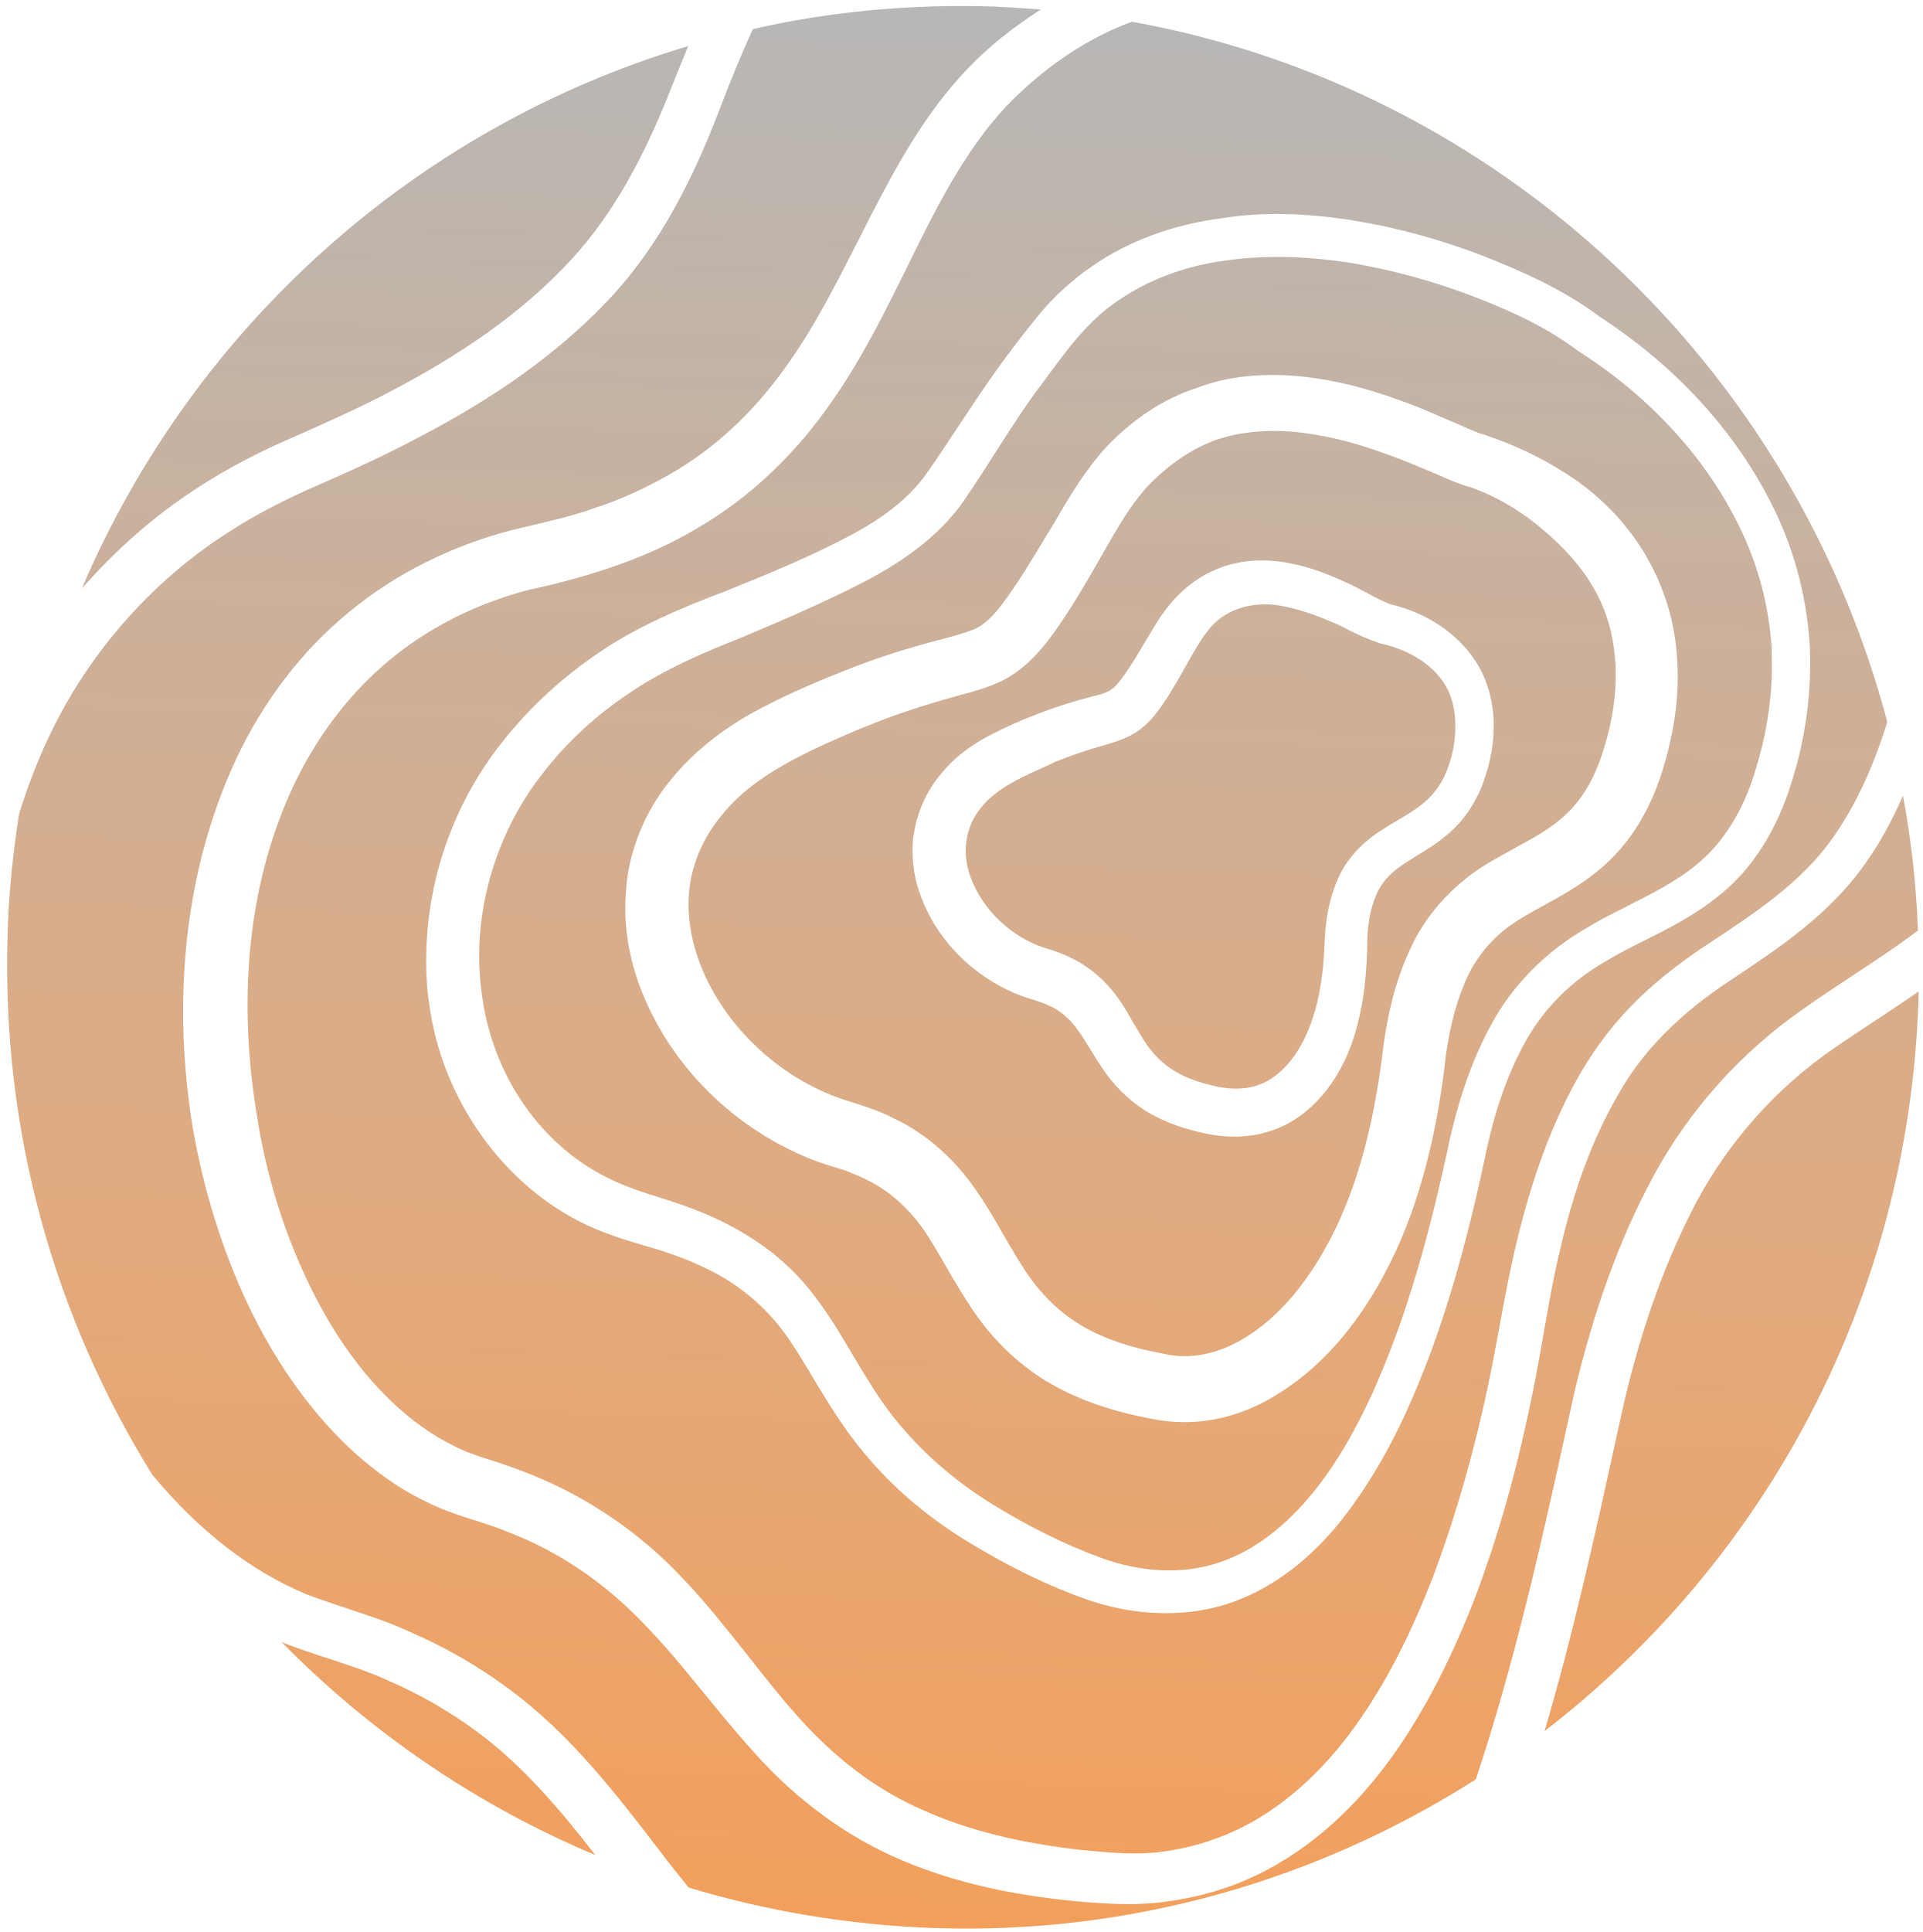
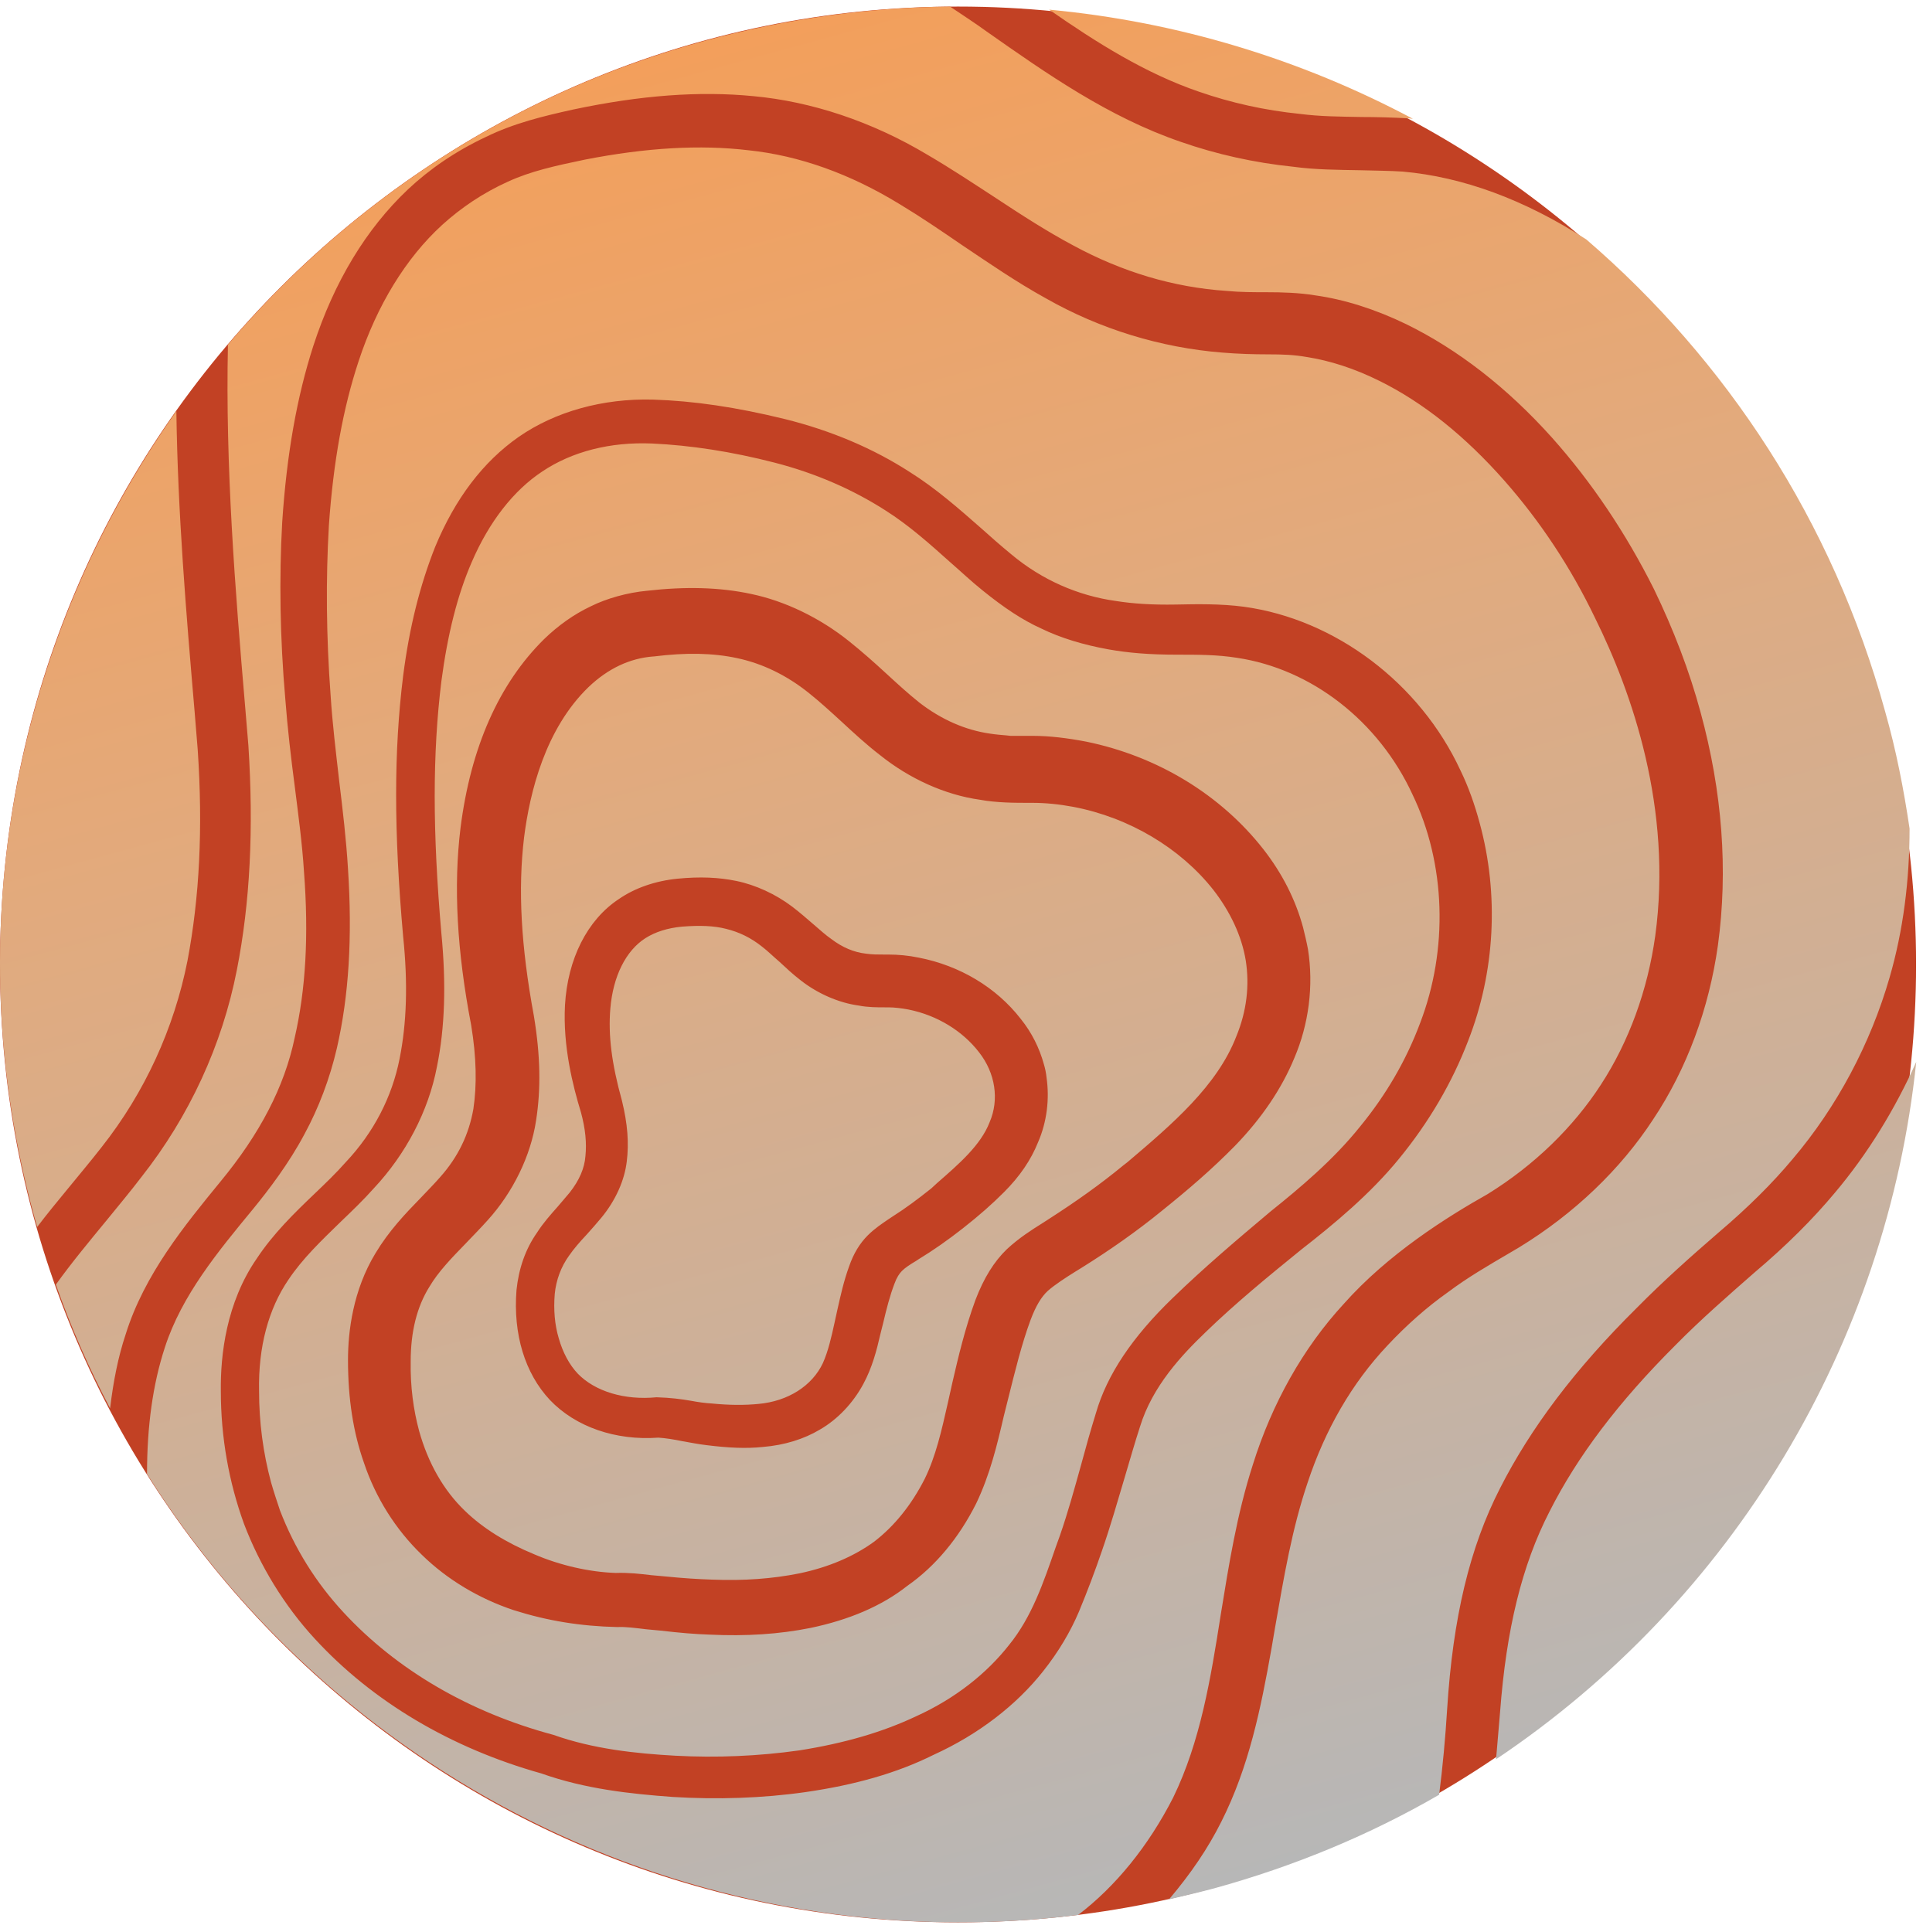
- <svg xmlns="http://www.w3.org/2000/svg" width="210" height="211">
+ <svg xmlns="http://www.w3.org/2000/svg" width="194" height="195" viewBox="0 0 194 195" fill="none">
+   <circle cx="96.682" cy="97.344" r="96.682" fill="#C24124" />
+   <path d="M93.318 149.268C94.439 146.984 95.023 144.388 95.651 141.612L96.1 139.597C96.728 136.865 97.401 134.045 98.433 131.224C99.286 128.985 100.318 127.329 101.619 126.075C102.831 124.955 104.087 124.15 105.164 123.478L105.927 122.985C108.574 121.284 111.042 119.538 113.375 117.612L113.779 117.299C118.266 113.493 122.843 109.598 124.773 104.583C125.805 102.076 126.119 99.479 125.715 96.927C125.311 94.464 124.145 92.001 122.44 89.808C119.119 85.599 113.959 82.509 108.305 81.435C106.869 81.166 105.478 81.032 104.177 81.032H103.907C102.427 81.032 100.587 81.032 98.882 80.718C95.382 80.226 91.792 78.614 88.786 76.196C87.395 75.121 86.138 73.957 84.927 72.838C83.805 71.808 82.728 70.823 81.606 69.928C79.363 68.137 76.939 66.973 74.427 66.435C71.959 65.898 69.222 65.853 65.991 66.256H65.946C63.568 66.435 61.369 67.465 59.395 69.346C55.042 73.554 53.472 79.912 52.888 84.524C52.26 89.763 52.574 95.494 53.875 102.523C54.548 106.598 54.593 109.911 54.1 113.09C53.561 116.672 51.767 120.344 49.209 123.164C48.491 123.97 47.728 124.732 47.01 125.493C45.574 126.97 44.228 128.358 43.331 129.881C42.074 131.895 41.446 134.403 41.446 137.403C41.401 139.91 41.715 142.283 42.298 144.432C43.196 147.656 44.767 150.432 46.92 152.492C48.715 154.238 51.093 155.715 53.92 156.88C56.523 157.999 59.484 158.671 62.132 158.76C63.433 158.715 64.6 158.85 65.722 158.984C66.26 159.029 66.709 159.074 67.202 159.118C68.997 159.297 70.433 159.387 71.824 159.432C75.1 159.566 77.972 159.342 80.664 158.805C83.67 158.178 86.228 157.059 88.247 155.581C90.266 154.014 91.972 151.91 93.318 149.268ZM76.984 146.044C75.279 146.223 73.484 146.134 71.331 145.865C70.523 145.776 69.67 145.596 68.863 145.462C68.01 145.283 67.157 145.149 66.439 145.104C62.132 145.417 58.093 144.029 55.491 141.298C52.978 138.612 51.767 134.672 52.125 130.194C52.35 128.045 53.023 126.075 54.19 124.418C54.818 123.433 55.581 122.582 56.254 121.821C56.702 121.284 57.106 120.836 57.51 120.344C58.452 119.135 58.991 117.926 59.081 116.672C59.215 115.374 59.081 113.941 58.632 112.284C57.824 109.643 56.792 105.613 57.017 101.449C57.286 96.792 59.26 92.852 62.446 90.748C64.061 89.628 66.125 88.912 68.369 88.688C70.657 88.464 72.542 88.554 74.292 88.912C76.266 89.315 78.286 90.255 79.946 91.509C80.709 92.091 81.427 92.718 82.1 93.3C82.728 93.837 83.311 94.374 83.895 94.778C85.016 95.628 86.183 96.121 87.395 96.255C88.023 96.345 88.561 96.345 89.234 96.345H89.638C90.625 96.345 91.657 96.434 92.734 96.658C96.863 97.464 100.542 99.658 103.01 102.837C104.132 104.225 104.895 105.792 105.343 107.404C105.478 107.852 105.568 108.299 105.613 108.747C105.927 110.896 105.657 113.225 104.76 115.284C104.042 117.075 102.92 118.732 101.305 120.344C100.093 121.553 98.882 122.627 97.177 123.97C95.696 125.135 94.17 126.209 92.689 127.105L92.42 127.284C91.882 127.597 91.343 127.955 91.029 128.269C90.76 128.537 90.491 128.94 90.266 129.567C89.818 130.731 89.459 132.119 89.145 133.463L88.831 134.716C88.472 136.283 88.023 138.03 87.125 139.686C86.093 141.612 84.523 143.268 82.728 144.298C81.157 145.238 79.183 145.865 76.984 146.044ZM121.004 9.258C124.234 10.378 127.645 11.139 131.19 11.497C133.254 11.766 135.228 11.766 137.382 11.81C138.907 11.81 140.523 11.855 142.183 11.945C142.318 11.945 142.452 11.99 142.587 11.99C131.324 5.99 118.85 2.184 105.882 0.975C110.638 4.288 115.619 7.423 121.004 9.258ZM101.843 166.014C104.132 163.193 105.298 159.745 106.555 156.118L106.959 154.999C107.766 152.671 108.395 150.387 109.068 147.97C109.561 146.134 110.055 144.388 110.593 142.641C111.715 138.746 114.273 134.94 118.356 131C121.497 127.955 124.818 125.135 128.228 122.269C131.19 119.896 134.555 117.075 137.247 113.717C139.895 110.493 141.914 107.001 143.305 103.285C146.177 95.807 145.907 87.166 142.542 80.181C139.132 72.793 132.356 67.51 124.818 66.391C122.843 66.077 120.959 66.077 118.76 66.077C115.978 66.077 113.869 65.898 111.85 65.54C109.382 65.092 107.093 64.42 105.074 63.435C103.19 62.585 101.305 61.331 99.151 59.585C98.029 58.689 96.997 57.704 95.965 56.809C93.766 54.839 91.702 53.003 89.369 51.525C86.093 49.421 82.324 47.764 78.151 46.69C73.799 45.57 69.67 44.944 65.811 44.764C61.593 44.585 57.734 45.57 54.728 47.585C51.811 49.511 49.343 52.69 47.593 56.764C46.157 60.077 45.17 64.017 44.542 68.763C43.645 76.062 43.645 83.897 44.542 94.195C45.036 99.3 44.901 103.732 44.093 107.673C43.241 112.15 40.952 116.493 37.722 119.941C36.69 121.105 35.523 122.224 34.401 123.299C32.427 125.224 30.542 127.015 29.106 129.164C27.087 132.119 26.055 135.97 26.145 140.403C26.145 143.537 26.549 146.626 27.356 149.626C27.625 150.566 27.94 151.507 28.254 152.447C29.734 156.298 31.888 159.745 34.67 162.745C40.01 168.521 47.324 172.819 55.85 175.103C59.888 176.536 64.151 176.983 68.145 177.207C72.318 177.431 76.536 177.252 80.664 176.67C85.196 175.954 89.055 174.834 92.465 173.222C96.414 171.431 99.6 168.879 101.843 166.014ZM81.786 164.312C78.645 164.939 75.324 165.163 71.6 164.984C70.164 164.939 68.593 164.805 66.664 164.581C66.215 164.536 65.722 164.491 65.228 164.447C64.106 164.312 63.074 164.178 62.311 164.223C58.542 164.133 55.267 163.596 51.856 162.521C48.356 161.357 45.125 159.432 42.568 156.924C39.92 154.372 37.901 151.149 36.734 147.656C35.657 144.611 35.119 141.209 35.119 137.268C35.119 134.403 35.613 130.239 37.901 126.478C39.247 124.239 40.863 122.538 42.478 120.881C43.151 120.165 43.824 119.493 44.407 118.821C46.247 116.762 47.324 114.478 47.773 111.926C48.132 109.508 48.087 106.732 47.548 103.464C46.113 95.986 45.754 89.449 46.472 83.584C47.504 75.39 50.375 68.987 54.907 64.51C56.343 63.122 57.914 62.003 59.619 61.197C61.234 60.391 63.343 59.809 65.273 59.63C69.177 59.182 72.632 59.271 75.773 59.943C79.228 60.659 82.728 62.361 85.645 64.689C86.991 65.764 88.247 66.883 89.414 67.958C90.581 69.032 91.657 70.017 92.779 70.913C94.978 72.614 97.401 73.689 99.914 74.047C100.497 74.136 101.036 74.181 101.574 74.226L101.978 74.271H104.222C105.927 74.271 107.722 74.495 109.606 74.853C116.831 76.33 123.202 80.226 127.51 85.733C129.395 88.151 130.741 90.793 131.504 93.613C131.683 94.33 131.863 95.091 131.997 95.807C132.581 99.479 132.087 103.374 130.606 106.822C129.35 109.866 127.331 112.866 124.638 115.642C122.305 118.015 120.016 119.985 117.234 122.224C114.766 124.239 112.029 126.164 109.157 127.955L108.574 128.314C107.497 128.985 106.465 129.657 105.747 130.284C105.074 130.91 104.536 131.806 103.997 133.239C103.1 135.657 102.427 138.433 101.754 141.119L101.305 142.91C100.632 145.82 99.914 148.82 98.523 151.731C96.773 155.223 94.395 158.089 91.568 160.059C88.965 162.118 85.645 163.506 81.786 164.312ZM10.26 115.777C14.613 110.269 17.574 103.777 18.92 96.971C20.132 90.569 20.491 83.629 19.952 75.659L19.638 71.808C18.786 61.868 17.933 51.705 17.799 41.496C1.645 64.331 -4.503 93.882 3.484 122.896C3.574 123.209 3.664 123.523 3.754 123.836C4.741 122.538 5.773 121.284 6.805 120.03C7.972 118.597 9.183 117.165 10.26 115.777ZM84.209 133.552L84.523 132.119C84.837 130.731 85.151 129.299 85.689 127.821C86.138 126.523 86.766 125.493 87.574 124.687C88.292 123.97 89.055 123.478 89.638 123.075L90.042 122.806C91.388 121.956 92.645 121.015 93.991 119.941L94.574 119.403C96.728 117.523 98.972 115.598 99.869 113.269C100.856 110.986 100.452 108.299 98.792 106.195C97.132 104.046 94.574 102.479 91.702 101.897C90.984 101.762 90.266 101.673 89.638 101.673H89.279C88.516 101.673 87.574 101.673 86.677 101.494C84.657 101.225 82.504 100.285 80.799 98.942C80.036 98.359 79.318 97.688 78.645 97.061C78.016 96.524 77.478 95.986 76.895 95.539C75.773 94.643 74.561 94.061 73.26 93.748C72.049 93.434 70.613 93.389 68.863 93.524C67.382 93.658 66.125 94.061 65.138 94.688C63.164 95.942 61.863 98.538 61.593 101.807C61.369 104.494 61.728 107.359 62.76 111.075C63.343 113.448 63.478 115.374 63.254 117.209C63.029 119.135 62.132 121.15 60.696 122.896C60.202 123.478 59.709 124.06 59.215 124.597C58.542 125.314 57.914 126.03 57.42 126.746C56.613 127.866 56.119 129.209 55.984 130.597C55.85 132.209 55.984 133.731 56.388 135.074C56.792 136.507 57.465 137.761 58.318 138.656C60.068 140.447 63.029 141.343 66.26 141.029C67.696 141.074 68.728 141.209 69.76 141.388C70.478 141.522 71.106 141.612 71.824 141.656C73.619 141.835 75.189 141.835 76.536 141.701C79.542 141.432 81.965 139.865 83.042 137.582C83.581 136.373 83.895 134.985 84.209 133.552ZM23.004 34.78C22.734 47.003 23.722 59.45 24.754 71.495L25.068 75.256C25.606 83.673 25.247 91.061 23.901 97.912C22.42 105.479 19.1 112.687 14.254 118.821C13.132 120.299 11.92 121.732 10.799 123.12C8.959 125.358 7.209 127.463 5.638 129.657C7.164 134 9.004 138.164 11.113 142.149C11.427 139.462 11.92 136.955 12.683 134.672C14.568 128.627 18.651 123.657 22.241 119.269C26.234 114.433 28.702 109.687 29.734 104.762C30.856 99.882 31.17 94.419 30.677 87.972C30.497 85.106 30.093 82.151 29.734 79.285C29.375 76.554 29.017 73.51 28.792 70.555C28.254 64.376 28.164 58.376 28.478 52.734C28.927 45.884 29.959 40.063 31.619 34.914C33.728 28.422 36.959 23.094 41.177 19.109C43.375 17.049 45.978 15.258 49.029 13.825C51.856 12.437 54.818 11.721 57.869 11.049C64.645 9.617 70.568 9.169 76.042 9.706C81.875 10.243 87.978 12.258 93.587 15.616C95.965 17.004 98.254 18.527 100.318 19.87C103.1 21.706 105.657 23.362 108.35 24.795C113.241 27.437 118.401 29.004 123.786 29.362C125.177 29.496 126.568 29.496 127.869 29.496C129.35 29.496 131.1 29.541 132.715 29.81C135.632 30.213 138.773 31.198 141.914 32.72C147.119 35.272 152.1 39.123 156.632 44.182C160.625 48.66 164.081 53.809 166.907 59.45C168.882 63.525 170.497 67.734 171.619 71.898C173.818 79.957 174.401 87.838 173.369 95.404C172.472 101.807 170.228 107.896 166.818 113.001C163.542 118.015 158.875 122.493 153.311 125.896L152.324 126.478C150.036 127.821 148.106 128.94 146.132 130.418C143.978 131.94 141.914 133.776 140.029 135.791C136.439 139.597 133.747 144.253 131.952 149.671C130.382 154.327 129.574 159.118 128.677 164.267L128.318 166.372C127.241 172.461 126.029 178.371 123.247 183.879C121.901 186.565 120.196 189.072 118.042 191.625C117.997 191.669 117.997 191.669 117.952 191.714C119.478 191.356 121.004 190.998 122.529 190.595C130.651 188.356 138.279 185.177 145.234 181.147C145.593 178.327 145.863 175.416 146.042 172.506C146.625 163.238 148.331 156.163 151.382 150.208C154.478 144.119 158.965 138.164 165.157 132.03C167.85 129.299 170.722 126.746 173.414 124.418C176.42 121.866 178.888 119.403 180.907 116.986C185.395 111.702 188.76 105.344 190.689 98.673C192.08 93.882 192.709 88.823 192.709 83.629C192.125 79.689 191.363 75.748 190.241 71.808C184.946 52.555 174.177 36.302 160.087 24.168C153.85 20.139 147.613 17.855 141.555 17.318C140.209 17.228 138.773 17.228 137.292 17.183C135.048 17.139 132.76 17.139 130.472 16.825C126.568 16.422 122.754 15.572 119.164 14.318C111.85 11.81 105.613 7.423 99.555 3.169C98.388 2.318 97.132 1.512 95.875 0.662C87.709 0.751 79.407 1.871 71.151 4.109C51.722 9.393 35.209 20.407 23.004 34.78ZM185.17 120.388C182.927 123.075 180.279 125.717 177.048 128.448C174.446 130.731 171.664 133.149 169.106 135.746C163.318 141.522 159.189 146.984 156.363 152.581C153.581 157.999 152.01 164.447 151.382 172.819C151.247 174.386 151.113 175.998 150.978 177.565C174.895 161.536 190.42 135.612 193.382 107.18C191.228 111.971 188.491 116.448 185.17 120.388ZM123.202 162.924C124.01 157.954 124.818 152.85 126.433 147.835C128.363 141.656 131.504 136.06 135.587 131.627C140.074 126.567 145.997 122.851 150.125 120.523C154.837 117.612 158.786 113.762 161.568 109.464C164.395 105.12 166.279 99.927 167.042 94.464C168.792 81.614 164.709 69.928 160.984 62.406C158.516 57.257 155.42 52.6 151.831 48.526C147.882 44.048 143.664 40.645 139.222 38.451C136.709 37.198 134.196 36.392 131.863 36.033C130.606 35.81 129.484 35.765 127.959 35.765C126.523 35.765 124.952 35.72 123.337 35.586C117.145 35.093 110.997 33.213 105.568 30.123C102.561 28.466 99.779 26.541 97.042 24.706C94.888 23.228 92.914 21.885 90.76 20.586C85.779 17.542 80.664 15.706 75.549 15.168C70.657 14.586 65.228 14.9 59.036 16.109C56.029 16.736 53.561 17.273 51.228 18.348C48.76 19.467 46.561 20.944 44.632 22.691C40.952 26.049 38.036 30.84 36.196 36.436C34.625 41.182 33.638 46.6 33.19 53.048C32.876 58.465 32.92 64.241 33.369 70.241C33.548 73.062 33.907 75.972 34.222 78.748C34.581 81.703 34.94 84.703 35.119 87.703C35.568 94.598 35.209 100.509 33.997 105.792C33.279 108.881 32.157 111.837 30.722 114.478C29.151 117.433 27.132 120.075 25.561 122C22.017 126.299 18.337 130.731 16.632 136.015C15.42 139.731 14.837 143.94 14.837 148.775C34.581 180.118 71.151 197.983 108.798 193.281C112.568 190.416 115.888 186.341 118.401 181.416C121.138 175.774 122.17 169.506 123.202 162.924ZM81.292 180.879C76.895 181.506 72.363 181.64 67.92 181.371C63.613 181.058 59.036 180.565 54.638 178.998C45.529 176.446 37.587 171.745 31.754 165.387C28.702 162.073 26.234 158.044 24.619 153.79C23.093 149.581 22.286 145.059 22.286 140.403C22.241 136.776 22.824 131.493 25.92 127.015C27.581 124.508 29.69 122.448 31.754 120.478C32.831 119.448 33.907 118.418 34.895 117.299C37.722 114.299 39.561 110.717 40.324 106.867C41.042 103.285 41.177 99.255 40.683 94.509C39.741 83.897 39.741 75.793 40.683 68.226C41.311 63.301 42.388 59.047 43.914 55.197C45.933 50.316 48.76 46.6 52.35 44.093C56.029 41.541 60.831 40.197 65.901 40.332C70.029 40.466 74.292 41.093 79.228 42.302C83.895 43.466 88.113 45.257 91.792 47.63C94.439 49.287 96.773 51.346 99.016 53.316C100.004 54.212 101.036 55.107 102.068 55.958C105.119 58.51 108.754 60.122 112.613 60.659C114.318 60.928 116.247 61.062 118.67 61.018C120.734 60.973 123.202 60.928 125.536 61.241C134.734 62.495 143.305 68.943 147.388 77.763C148.196 79.42 148.824 81.211 149.318 83.047C151.292 90.255 150.888 98.091 148.151 105.076C146.536 109.284 144.202 113.269 141.196 116.941C138.279 120.523 134.6 123.567 131.324 126.12C127.959 128.851 124.683 131.537 121.677 134.448C119.254 136.776 116.292 139.91 115.036 144.029C114.497 145.686 114.004 147.432 113.51 149.089C112.792 151.507 112.074 154.014 111.222 156.477C110.504 158.581 109.741 160.596 108.888 162.656C108.036 164.67 106.824 166.73 105.254 168.7C102.561 172.103 98.747 175.058 94.215 177.118C90.536 178.953 86.273 180.162 81.292 180.879Z" fill="url(#paint0_linear)" />
  <defs>
-     <linearGradient y2="0.129" x2="0.838" y1="0.873" x1="0.165" id="paint0_linear">
+     <linearGradient id="paint0_linear" x1="122.576" y1="190.548" x2="71.501" y2="3.986" gradientUnits="userSpaceOnUse">
      <stop stop-color="#B7B7B7" />
-       <stop stop-color="#E2AA7D" offset="0.657" />
-       <stop stop-color="#F39F5B" offset="1" />
+       <stop offset="0.657" stop-color="#E2AA7D" />
+       <stop offset="1" stop-color="#F39F5B" />
    </linearGradient>
  </defs>
-   <g>
-     <rect fill="none" id="canvas_background" height="402" width="582" y="-1" x="-1" />
-   </g>
-   <g>
-     <path transform="rotate(140 105.2374,105.5595) " id="svg_1" fill="url(#paint0_linear)" d="m55.922,132.817c2.734,-0.322 5.44,-1.318 8.336,-2.378l2.098,-0.776c2.855,-1.034 5.818,-2.08 8.989,-2.799c2.537,-0.541 4.647,-0.576 6.546,-0.129c1.725,0.444 3.19,1.113 4.428,1.697l0.892,0.405c3.09,1.408 6.117,2.626 9.229,3.616l0.52,0.183c6.078,1.844 12.29,3.718 17.984,2.525c2.885,-0.535 5.436,-1.776 7.527,-3.643c2.01,-1.815 3.577,-4.324 4.586,-7.164c1.906,-5.494 1.722,-12.003 -0.585,-17.777c-0.59,-1.463 -1.276,-2.808 -2.033,-3.991l-0.157,-0.245c-0.86,-1.347 -1.93,-3.02 -2.636,-4.755c-1.586,-3.473 -2.203,-7.685 -1.747,-11.841c0.171,-1.897 0.502,-3.724 0.818,-5.484c0.286,-1.625 0.558,-3.184 0.722,-4.731c0.328,-3.093 -0.019,-5.981 -0.99,-8.582c-0.945,-2.56 -2.496,-5.076 -4.742,-7.778l-0.026,-0.041c-1.546,-2.058 -3.763,-3.452 -6.625,-4.142c-6.367,-1.485 -13.076,0.824 -17.62,3.004c-5.141,2.508 -10.183,6.162 -15.835,11.477c-3.323,3.007 -6.317,4.995 -9.502,6.415c-3.578,1.616 -7.969,2.141 -12.027,1.473c-1.152,-0.179 -2.289,-0.426 -3.401,-0.631c-2.182,-0.438 -4.23,-0.846 -6.139,-0.767c-2.567,0.042 -5.218,0.944 -7.953,2.707c-2.312,1.433 -4.293,3.113 -5.913,4.907c-2.417,2.711 -4.035,5.771 -4.66,8.941c-0.548,2.659 -0.513,5.69 0.07,8.945c0.493,3.025 1.602,6.113 3.06,8.574c0.797,1.157 1.353,2.297 1.883,3.396c0.272,0.516 0.492,0.951 0.739,1.426c0.88,1.738 1.633,3.096 2.401,4.388c1.782,3.058 3.656,5.538 5.711,7.671c2.319,2.366 4.827,4.034 7.348,5.002c2.603,0.916 5.512,1.23 8.703,0.901zm-6.557,-16.75c-1.155,-1.445 -2.116,-3.13 -3.124,-5.247c-0.388,-0.787 -0.72,-1.668 -1.067,-2.482c-0.332,-0.88 -0.706,-1.735 -1.082,-2.414c-2.79,-3.734 -3.873,-8.222 -2.896,-12.195c0.988,-3.865 3.876,-7.282 8.166,-9.588c2.09,-1.059 4.277,-1.605 6.465,-1.518c1.263,-0.008 2.482,0.186 3.567,0.351c0.751,0.092 1.394,0.196 2.077,0.274c1.65,0.146 3.065,-0.074 4.26,-0.73c1.262,-0.641 2.49,-1.605 3.739,-2.987c1.939,-2.287 5.012,-5.595 8.939,-7.838c4.402,-2.492 9.141,-3.012 12.912,-1.352c1.96,0.811 3.813,2.268 5.321,4.176c1.535,1.95 2.549,3.716 3.24,5.519c0.781,2.033 1.098,4.422 0.92,6.669c-0.087,1.036 -0.241,2.057 -0.38,3.012c-0.125,0.887 -0.276,1.734 -0.304,2.501c-0.123,1.52 0.106,2.871 0.688,4.052c0.284,0.624 0.597,1.114 0.988,1.726l0.235,0.367c0.574,0.898 1.092,1.889 1.514,3c1.666,4.228 1.805,8.864 0.342,12.977c-0.613,1.836 -1.599,3.451 -2.807,4.807c-0.33,0.385 -0.686,0.73 -1.068,1.034c-1.777,1.549 -4.056,2.673 -6.455,3.067c-2.05,0.4 -4.213,0.353 -6.621,-0.168c-1.806,-0.392 -3.49,-0.862 -5.706,-1.623c-1.922,-0.663 -3.789,-1.419 -5.466,-2.239l-0.32,-0.14c-0.599,-0.305 -1.238,-0.585 -1.707,-0.686c-0.401,-0.087 -0.925,-0.095 -1.627,0.069c-1.322,0.277 -2.796,0.766 -4.203,1.27l-1.325,0.451c-1.637,0.595 -3.49,1.213 -5.522,1.37c-2.355,0.193 -4.779,-0.261 -6.761,-1.288c-1.77,-0.876 -3.49,-2.303 -4.931,-4.198zm150.289,-40.364c0.858,3.596 2.147,7.145 3.882,10.58c0.955,2.035 2.103,3.831 3.314,5.816c0.887,1.388 1.785,2.883 2.669,4.446c0.078,0.122 0.116,0.271 0.194,0.394c-1.079,-13.77 -4.862,-27.352 -11.299,-39.857c-0.255,6.273 -0.217,12.646 1.24,18.622zm-154.041,74.71c3.902,0.423 7.723,-0.542 11.76,-1.531l1.255,-0.291c2.592,-0.634 5.039,-1.405 7.634,-2.213c1.96,-0.631 3.839,-1.208 5.744,-1.745c4.203,-1.269 9.16,-1.18 15.126,0.218c4.602,1.067 9.104,2.429 13.699,3.847c3.885,1.298 8.413,2.701 13.04,3.176c4.478,0.513 8.835,0.297 13.032,-0.622c8.486,-1.784 16.207,-7.108 20.618,-14.274c4.752,-7.444 5.629,-16.712 2.267,-24.226c-0.862,-1.98 -1.958,-3.694 -3.236,-5.693c-1.618,-2.531 -2.681,-4.554 -3.528,-6.601c-1.027,-2.508 -1.745,-4.984 -2.021,-7.399c-0.32,-2.214 -0.273,-4.665 0.067,-7.65c0.164,-1.547 0.462,-3.064 0.678,-4.529c0.518,-3.158 0.991,-6.114 0.981,-9.105c0.014,-4.216 -0.667,-8.618 -2.113,-13.045c-1.511,-4.617 -3.339,-8.74 -5.42,-12.355c-2.289,-3.942 -5.43,-6.872 -9.015,-8.422c-3.451,-1.521 -7.784,-1.897 -12.515,-1.094c-3.856,0.642 -8.022,2.06 -12.714,4.278c-7.175,3.474 -14.318,8.079 -23.184,14.948c-4.366,3.449 -8.485,5.932 -12.547,7.513c-4.577,1.856 -9.867,2.328 -14.889,1.416c-1.661,-0.254 -3.36,-0.657 -4.992,-1.046c-2.903,-0.664 -5.631,-1.325 -8.425,-1.368c-3.868,-0.1 -7.978,1.225 -11.967,3.912c-2.857,1.842 -5.439,4.025 -7.704,6.523c-0.701,0.798 -1.375,1.636 -2.05,2.474c-2.649,3.61 -4.54,7.595 -5.657,11.889c-2.161,8.251 -1.827,17.43 1.048,26.526c1.042,4.515 3.112,8.656 5.23,12.419c2.222,3.927 4.838,7.658 7.769,11.071c3.288,3.7 6.552,6.552 10.004,8.706c3.929,2.539 8.107,3.937 12.024,4.293zm-10.11,-19.243c-2.398,-2.488 -4.532,-5.376 -6.534,-8.869c-0.794,-1.332 -1.585,-2.839 -2.502,-4.726c-0.22,-0.434 -0.466,-0.91 -0.712,-1.385c-0.53,-1.099 -1.007,-2.117 -1.492,-2.784c-2.11,-3.481 -3.524,-6.776 -4.527,-10.509c-0.974,-3.868 -1.097,-7.938 -0.298,-11.738c0.787,-3.908 2.552,-7.639 5.058,-10.753c2.15,-2.769 4.939,-5.259 8.53,-7.575c2.612,-1.684 6.695,-3.683 11.454,-3.812c2.824,-0.092 5.314,0.378 7.763,0.873c1.044,0.191 2.048,0.408 2.999,0.544c2.947,0.463 5.655,0.1 8.242,-0.992c2.413,-1.095 4.917,-2.767 7.584,-5.178c5.982,-5.701 11.732,-9.87 17.497,-12.664c8.07,-3.877 15.576,-5.029 22.293,-3.539c2.1,0.49 4.033,1.261 5.759,2.338c1.674,0.996 3.431,2.571 4.716,4.221c2.678,3.287 4.605,6.482 5.819,9.734c1.356,3.563 1.84,7.747 1.413,11.768c-0.197,1.856 -0.487,3.656 -0.788,5.349c-0.302,1.693 -0.574,3.251 -0.738,4.798c-0.272,3 0.157,5.835 1.291,8.331c0.258,0.583 0.53,1.099 0.802,1.615l0.194,0.394l1.305,2.041c0.991,1.551 1.83,3.315 2.599,5.239c2.854,7.439 3.007,15.524 0.491,22.679c-1.108,3.135 -2.734,5.912 -4.862,8.264c-0.549,0.584 -1.138,1.195 -1.713,1.738c-3.008,2.689 -6.846,4.53 -10.85,5.209c-3.506,0.647 -7.414,0.574 -11.51,-0.243c-3.52,-0.728 -6.647,-1.651 -10.305,-2.865c-3.272,-1.061 -6.618,-2.418 -9.921,-3.978l-0.666,-0.32c-1.238,-0.584 -2.451,-1.128 -3.44,-1.413c-0.963,-0.243 -2.092,-0.207 -3.711,0.146c-2.726,0.604 -5.648,1.624 -8.488,2.591l-1.894,0.644c-3.045,1.099 -6.197,2.209 -9.659,2.655c-4.201,0.461 -8.196,-0.018 -11.636,-1.431c-3.391,-1.156 -6.587,-3.361 -9.565,-6.397zm2.661,-93.58c7.551,0.722 15.191,-0.401 22.178,-3.177c6.541,-2.662 13.077,-6.414 20.029,-11.588l3.328,-2.549c8.566,-6.618 17.335,-13.367 26.564,-19.49c-30.209,-1.27 -60.723,10.508 -82.529,34.826c-0.234,0.266 -0.467,0.532 -0.701,0.797c1.758,0.135 3.501,0.336 5.244,0.538c1.984,0.219 3.995,0.479 5.886,0.642zm26.789,77.704l1.489,-0.556c1.448,-0.53 2.937,-1.087 4.597,-1.466c1.445,-0.355 2.749,-0.389 3.953,-0.128c1.071,0.232 1.963,0.636 2.67,0.93l0.48,0.21c1.558,0.724 3.146,1.314 4.908,1.907l0.829,0.214c2.967,0.854 6.026,1.763 8.67,1.21c2.656,-0.444 4.87,-2.39 5.823,-5.137c0.994,-2.773 0.936,-6.021 -0.203,-8.975c-0.295,-0.732 -0.631,-1.437 -0.996,-2.008l-0.209,-0.327c-0.444,-0.694 -0.991,-1.551 -1.35,-2.472c-0.929,-1.994 -1.324,-4.506 -1.091,-6.846c0.087,-1.036 0.282,-2.084 0.462,-3.064c0.125,-0.887 0.301,-1.693 0.37,-2.486c0.164,-1.547 -0.01,-2.991 -0.48,-4.358c-0.419,-1.286 -1.213,-2.618 -2.353,-4.131c-0.983,-1.268 -2.081,-2.174 -3.227,-2.703c-2.291,-1.059 -5.415,-0.716 -8.551,0.96c-2.579,1.375 -4.983,3.386 -7.771,6.509c-1.824,1.925 -3.501,3.179 -5.305,4.054c-1.886,0.928 -4.244,1.296 -6.671,1.016c-0.818,-0.107 -1.635,-0.214 -2.412,-0.347c-1.044,-0.191 -2.063,-0.341 -3.003,-0.369c-1.49,-0.077 -3.002,0.264 -4.345,0.957c-1.548,0.825 -2.857,1.842 -3.847,2.999c-1.071,1.209 -1.823,2.558 -2.144,3.86c-0.615,2.644 0.29,5.864 2.454,8.618c0.794,1.332 1.272,2.35 1.708,3.394c0.295,0.732 0.579,1.356 0.955,2.035c0.88,1.738 1.793,3.166 2.699,4.311c1.993,2.577 4.83,3.859 7.538,3.497c1.415,-0.221 2.863,-0.751 4.352,-1.308zm54.458,-113.721c-11.299,6.94 -22.073,15.154 -32.452,23.172l-3.246,2.496c-7.361,5.437 -14.304,9.453 -21.332,12.255c-7.759,3.101 -16.261,4.318 -24.671,3.516c-1.999,-0.152 -4.01,-0.412 -5.927,-0.616c-3.111,-0.357 -6.046,-0.712 -8.96,-0.851c-3.072,3.94 -5.799,8.061 -8.205,12.321c2.632,-1.293 5.204,-2.318 7.729,-2.967c6.606,-1.839 13.511,-1.046 19.598,-0.36c6.73,0.79 12.492,0.245 17.581,-1.711c5.101,-1.848 10.264,-4.773 15.854,-9.012c2.508,-1.848 4.967,-3.952 7.371,-5.963c2.281,-1.932 4.848,-4.048 7.412,-5.989c5.32,-4.122 10.737,-7.73 16.062,-10.76c6.506,-3.618 12.413,-6.101 18.072,-7.617c7.145,-1.898 13.88,-2.091 19.965,-0.597c3.156,0.789 6.302,2.103 9.382,4.036c2.909,1.755 5.284,4.028 7.67,6.408c5.246,5.32 9.098,10.444 11.791,15.739c2.901,5.621 4.613,12.356 4.812,19.431c0.118,2.979 0.06,5.955 0.036,8.622c-0.056,3.609 -0.079,6.909 0.18,10.2c0.435,6.001 2.007,11.615 4.811,16.723c0.686,1.344 1.495,2.609 2.251,3.793c0.861,1.347 1.838,2.965 2.532,4.592c1.329,2.889 2.257,6.325 2.695,10.077c0.7,6.234 0.085,13.027 -1.892,20.123c-1.76,6.264 -4.445,12.432 -7.944,18.319c-2.567,4.191 -5.465,8.134 -8.608,11.602c-6.069,6.737 -12.914,11.899 -20.412,15.408c-6.359,2.947 -13.214,4.486 -19.85,4.384c-6.476,-0.031 -13.271,-1.644 -19.608,-4.704l-1.105,-0.556c-2.555,-1.292 -4.697,-2.389 -7.192,-3.316c-2.64,-1.064 -5.513,-1.863 -8.446,-2.392c-5.557,-1.028 -11.367,-0.74 -17.349,0.812c-5.158,1.309 -9.995,3.39 -15.211,5.6l-2.127,0.911c-6.177,2.599 -12.27,4.971 -18.907,5.678c-3.232,0.355 -6.509,0.278 -10.088,-0.181c-0.067,-0.015 -0.067,-0.015 -0.134,-0.029c1.214,1.177 2.427,2.354 3.681,3.505c6.763,6.071 14.096,11.14 21.813,15.097c2.78,-1.332 5.59,-2.797 8.347,-4.345c8.788,-4.917 16.229,-7.524 23.432,-8.249c7.351,-0.763 15.389,-0.182 24.581,1.844c4.055,0.843 8.052,1.955 11.739,3.035c4.075,1.234 7.755,2.032 11.133,2.447c7.425,0.976 15.178,0.299 22.381,-1.867c5.177,-1.551 10.154,-3.953 14.889,-7.006c3.253,-2.847 6.401,-5.856 9.341,-9.192c14.473,-16.132 23.028,-35.48 25.898,-55.427c0.047,-8.041 -1.497,-15.056 -4.529,-20.881c-0.701,-1.277 -1.536,-2.583 -2.356,-3.956c-1.264,-2.067 -2.594,-4.148 -3.639,-6.414c-1.902,-3.787 -3.344,-7.756 -4.289,-11.758c-1.966,-8.126 -1.592,-16.378 -1.237,-24.387c0.097,-1.561 0.102,-3.178 0.147,-4.82c-4.83,-7.375 -10.677,-14.267 -17.518,-20.46c-16.113,-14.566 -35.754,-23.11 -55.953,-25.763zm16.241,197.808c-3.753,-0.461 -7.701,-1.317 -12.069,-2.65c-3.595,-1.024 -7.416,-2.134 -11.271,-2.933c-8.631,-1.87 -16.011,-2.414 -22.756,-1.695c-6.556,0.654 -13.347,3.015 -21.345,7.365c-1.507,0.799 -3.055,1.624 -4.561,2.422c28.518,12.331 61.178,11.214 88.818,-2.804c-5.619,0.857 -11.292,0.999 -16.815,0.295zm-74.804,-31.358c5,-2.187 10.123,-4.452 15.634,-5.931c6.755,-1.877 13.683,-2.309 20.098,-1.201c7.222,1.107 14.053,4.31 18.576,6.696c5.392,2.574 11.198,3.902 16.734,3.906c5.603,0.019 11.433,-1.32 16.857,-3.837c12.732,-5.961 21.011,-16.544 25.703,-24.353c3.259,-5.271 5.704,-10.824 7.331,-16.483c1.786,-6.223 2.436,-12.06 1.853,-17.39c-0.318,-3.022 -1.044,-5.781 -2.074,-8.114c-0.526,-1.274 -1.138,-2.321 -2.025,-3.708c-0.835,-1.306 -1.707,-2.761 -2.524,-4.309c-3.151,-5.921 -5.011,-12.618 -5.351,-19.372c-0.238,-3.708 -0.1,-7.37 -0.018,-10.938c0.095,-2.827 0.172,-5.412 0.103,-8.135c-0.12,-6.32 -1.421,-12.051 -3.905,-17.019c-2.313,-4.79 -5.756,-9.544 -10.458,-14.466c-2.319,-2.366 -4.244,-4.295 -6.58,-5.785c-2.455,-1.587 -5.081,-2.718 -7.794,-3.446c-5.201,-1.373 -11.264,-1.209 -17.436,0.407c-5.24,1.361 -10.752,3.648 -16.891,7.029c-5.122,2.899 -10.361,6.334 -15.57,10.269c-2.467,1.821 -4.912,3.858 -7.26,5.776c-2.485,2.063 -5.011,4.153 -7.642,6.08c-6.025,4.461 -11.621,7.608 -17.142,9.612c-3.234,1.163 -6.58,1.88 -9.823,2.126c-3.607,0.309 -7.189,0.025 -9.857,-0.272c-5.979,-0.698 -12.16,-1.439 -17.967,0.116c-4.092,1.083 -8.268,3.026 -12.677,5.868c-17.093,36.379 -12.117,80.14 14.057,111.617c4.804,1.743 10.449,2.369 16.399,1.759c6.734,-0.826 13.049,-3.572 19.649,-6.502zm-40.734,-27.564c-3.128,-3.631 -5.886,-7.674 -8.223,-11.872c-2.219,-4.102 -4.431,-8.555 -5.559,-13.475c-2.969,-9.785 -3.301,-19.771 -0.897,-28.814c1.246,-4.723 3.485,-9.336 6.424,-13.305c2.95,-3.861 6.603,-7.254 10.848,-9.991c3.28,-2.172 8.436,-4.747 14.318,-4.563c3.251,0.036 6.355,0.744 9.351,1.463c1.565,0.374 3.13,0.748 4.724,0.988c4.378,0.808 8.713,0.376 12.667,-1.194c3.683,-1.452 7.435,-3.699 11.474,-6.937c9.126,-7.094 16.514,-11.858 23.96,-15.448c4.855,-2.324 9.359,-3.844 13.756,-4.72c5.623,-1.032 10.654,-0.645 15.027,1.146c4.466,1.846 8.482,5.424 11.308,10.114c2.277,3.833 4.184,8.079 5.952,13.279c1.652,4.929 2.471,9.818 2.447,14.559c0.029,3.381 -0.492,6.714 -0.983,9.913c-0.243,1.424 -0.459,2.889 -0.634,4.328c-0.553,4.275 0.091,8.528 1.845,12.354c0.746,1.709 1.745,3.543 3.195,5.72c1.241,1.851 2.716,4.069 3.787,6.376c4.206,9.103 3.311,20.687 -2.356,29.586c-1.041,1.708 -2.308,3.332 -3.695,4.86c-5.424,6.033 -12.801,10.271 -20.76,11.887c-4.776,1.004 -9.766,1.224 -14.861,0.648c-4.961,-0.547 -9.876,-2.104 -14.107,-3.583c-4.446,-1.456 -8.8,-2.856 -13.201,-3.879c-3.531,-0.836 -8.11,-1.687 -12.596,-0.409c-1.823,0.484 -3.702,1.062 -5.499,1.587c-2.622,0.768 -5.325,1.589 -8.065,2.261c-2.336,0.584 -4.616,1.074 -6.989,1.509c-2.333,0.409 -4.915,0.518 -7.623,0.247c-4.667,-0.448 -9.579,-2.18 -14.091,-5.091c-3.813,-2.268 -7.393,-5.434 -10.942,-9.543z" />
-   </g>
</svg>
